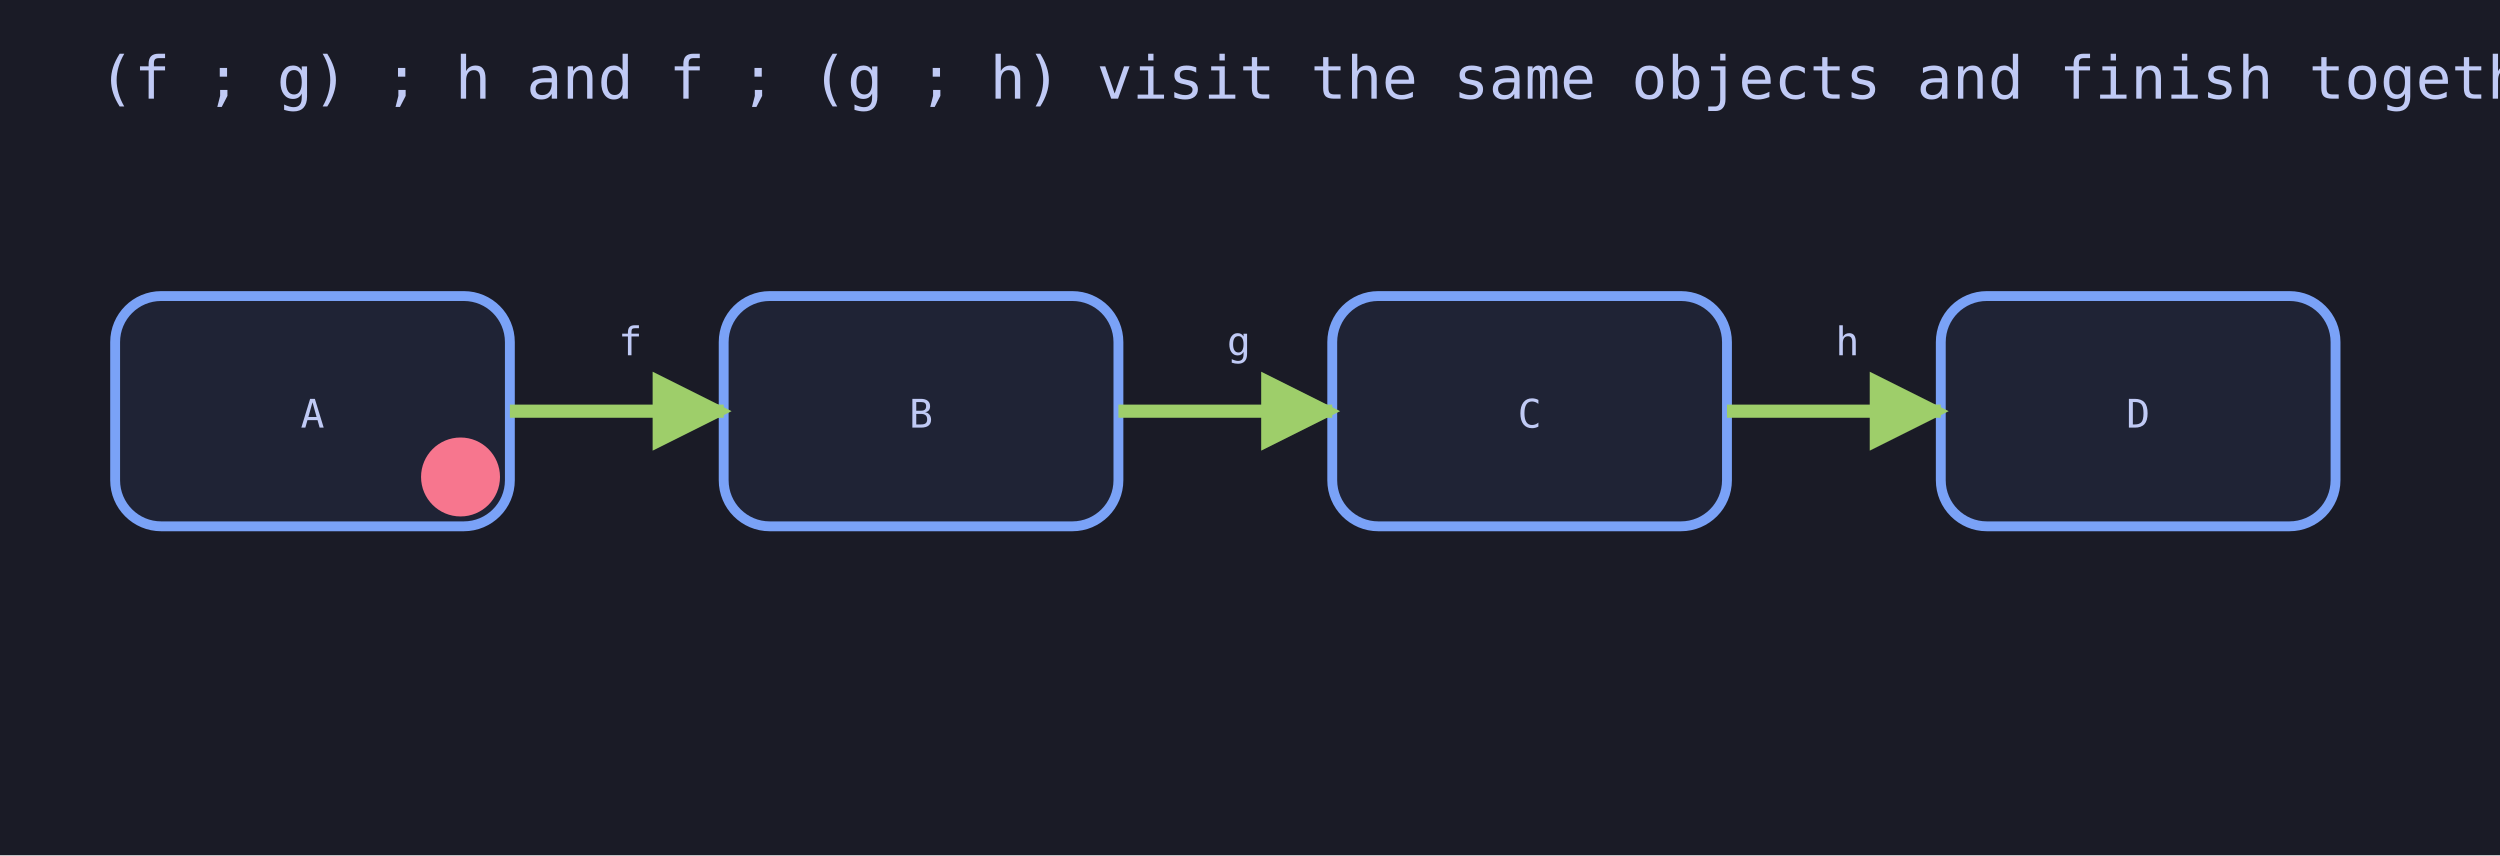
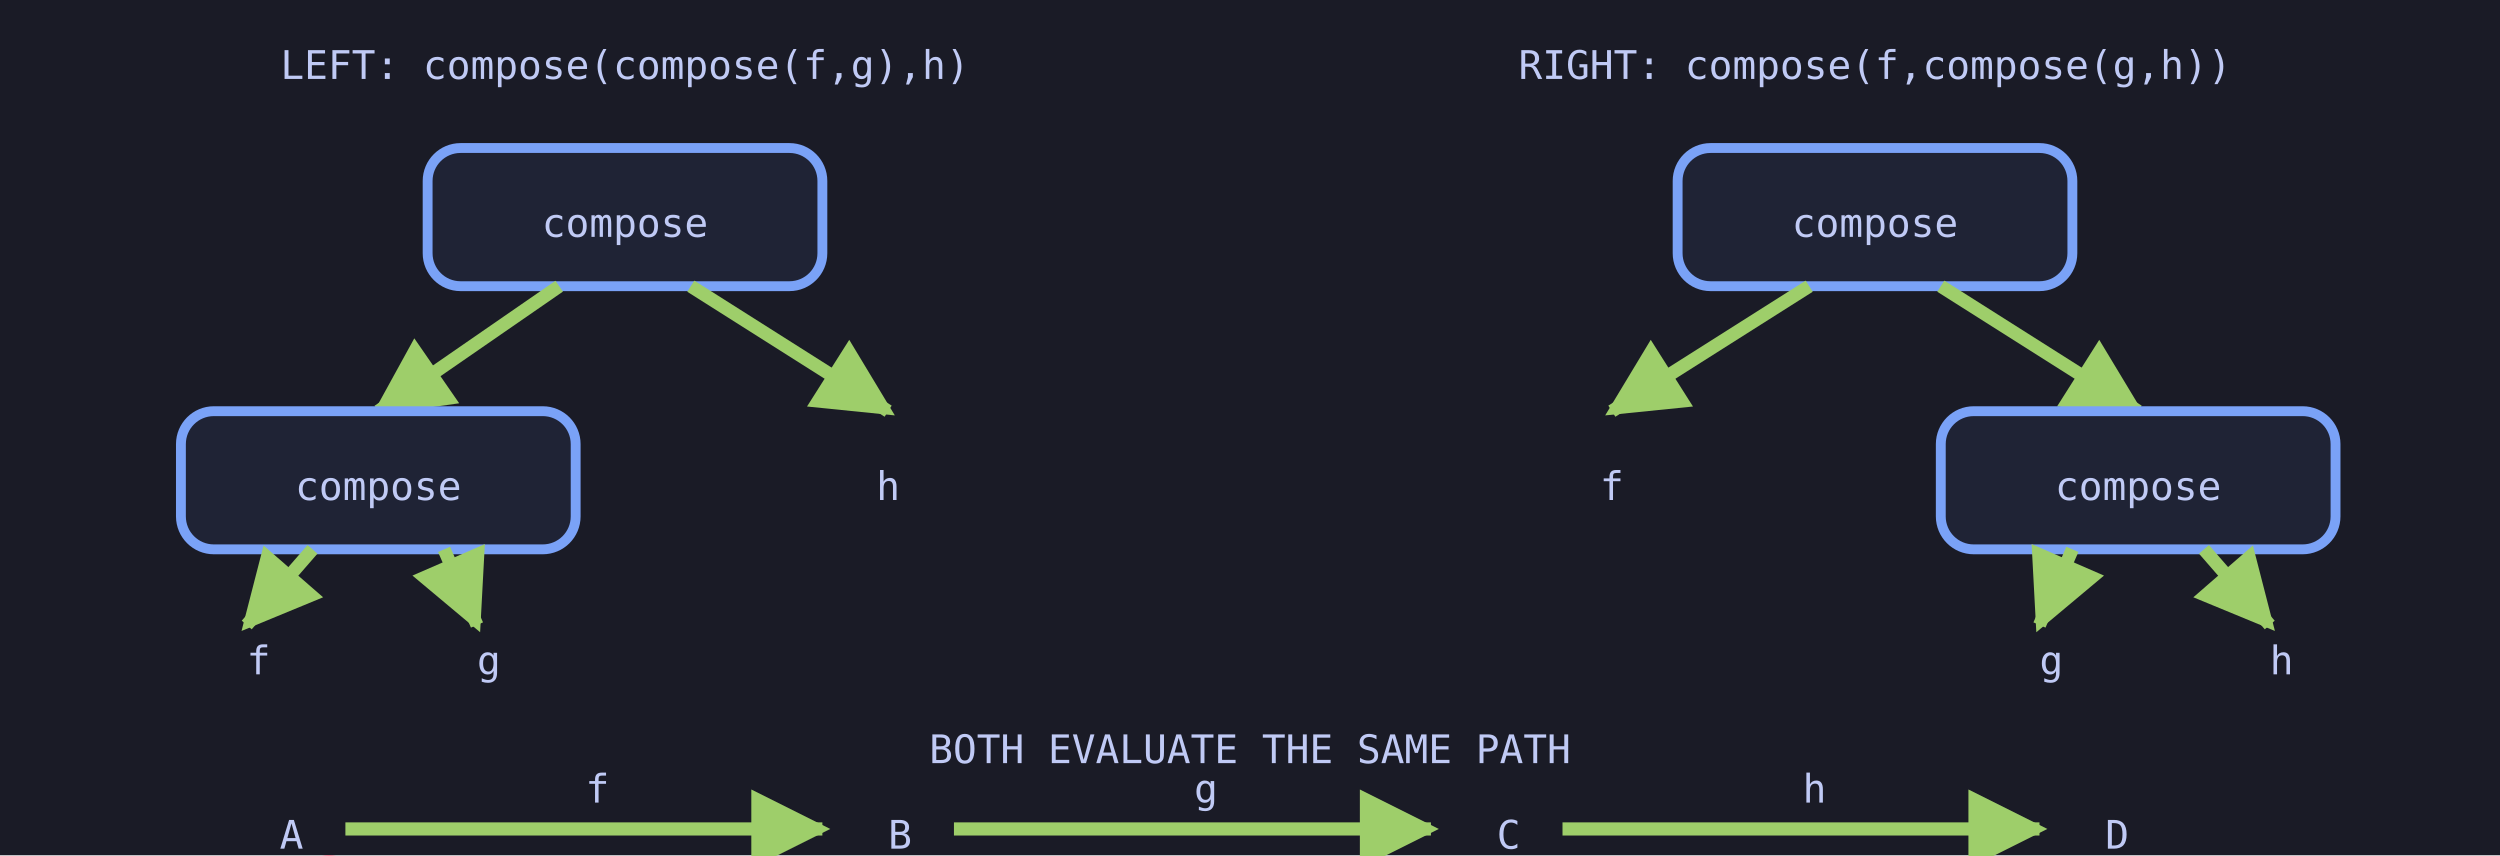
<svg xmlns="http://www.w3.org/2000/svg" viewBox="0 0 760 260" width="760" height="260" role="img">
  <style>text{font-family:monospace;fill:#c0caf5}.obj{fill:#1f2335;stroke:#7aa2f7;stroke-width:3}.arrow{stroke:#9ece6a;stroke-width:4;marker-end:url(#a)}.token{fill:#f7768e;animation:travel 3s ease-in-out infinite alternate}@keyframes travel{to{transform:translateX(480px)}}@media(prefers-reduced-motion:reduce){.token{animation:none;transform:translateX(480px)}}</style>
  <defs>
    <marker id="a" viewBox="0 0 10 10" refX="9" refY="5" markerWidth="6" markerHeight="6" orient="auto">
      <path d="M0 0L10 5L0 10z" fill="#9ece6a" />
    </marker>
  </defs>
  <rect width="760" height="260" fill="#1a1b26" />
-   <text x="30" y="30" font-size="18">(f ; g) ; h and f ; (g ; h) visit the same objects and finish together</text>
-   <rect class="obj" x="35" y="90" width="120" height="70" rx="14" />
-   <rect class="obj" x="220" y="90" width="120" height="70" rx="14" />
-   <rect class="obj" x="405" y="90" width="120" height="70" rx="14" />
-   <rect class="obj" x="590" y="90" width="120" height="70" rx="14" />
-   <text x="95" y="130" text-anchor="middle">A</text>
-   <text x="280" y="130" text-anchor="middle">B</text>
-   <text x="465" y="130" text-anchor="middle">C</text>
-   <text x="650" y="130" text-anchor="middle">D</text>
-   <line class="arrow" x1="155" y1="125" x2="220" y2="125" />
-   <line class="arrow" x1="340" y1="125" x2="405" y2="125" />
-   <line class="arrow" x1="525" y1="125" x2="590" y2="125" />
-   <text x="188" y="108">f</text>
-   <text x="373" y="108">g</text>
-   <text x="558" y="108">h</text>
-   <circle class="token" cx="140" cy="145" r="12" />
+   <text x="190" y="24" text-anchor="middle">LEFT: compose(compose(f,g),h)</text>
+   <text x="570" y="24" text-anchor="middle">RIGHT: compose(f,compose(g,h))</text>
+   <g>
+     <rect class="obj" x="130" y="45" width="120" height="42" rx="10" />
+     <text x="190" y="72" text-anchor="middle">compose</text>
+     <line class="arrow" x1="170" y1="87" x2="115" y2="125" />
+     <line class="arrow" x1="210" y1="87" x2="270" y2="125" />
+     <rect class="obj" x="55" y="125" width="120" height="42" rx="10" />
+     <text x="115" y="152" text-anchor="middle">compose</text>
+     <text x="270" y="152" text-anchor="middle">h</text>
+     <text x="75" y="205">f</text>
+     <text x="145" y="205">g</text>
+     <line class="arrow" x1="95" y1="167" x2="75" y2="190" />
+     <line class="arrow" x1="135" y1="167" x2="145" y2="190" />
+   </g>
+   <g>
+     <rect class="obj" x="510" y="45" width="120" height="42" rx="10" />
+     <text x="570" y="72" text-anchor="middle">compose</text>
+     <line class="arrow" x1="550" y1="87" x2="490" y2="125" />
+     <line class="arrow" x1="590" y1="87" x2="650" y2="125" />
+     <text x="490" y="152" text-anchor="middle">f</text>
+     <rect class="obj" x="590" y="125" width="120" height="42" rx="10" />
+     <text x="650" y="152" text-anchor="middle">compose</text>
+     <text x="620" y="205">g</text>
+     <text x="690" y="205">h</text>
+     <line class="arrow" x1="630" y1="167" x2="620" y2="190" />
+     <line class="arrow" x1="670" y1="167" x2="690" y2="190" />
+   </g>
+   <text x="380" y="232" text-anchor="middle">BOTH EVALUATE THE SAME PATH</text>
+   <text x="85" y="258">A</text>
+   <text x="270" y="258">B</text>
+   <text x="455" y="258">C</text>
+   <text x="640" y="258">D</text>
+   <line class="arrow" x1="105" y1="252" x2="250" y2="252" />
+   <line class="arrow" x1="290" y1="252" x2="435" y2="252" />
+   <line class="arrow" x1="475" y1="252" x2="620" y2="252" />
+   <text x="178" y="244">f</text>
+   <text x="363" y="244">g</text>
+   <text x="548" y="244">h</text>
+   <circle class="token" cx="100" cy="270" r="10" />
</svg>
